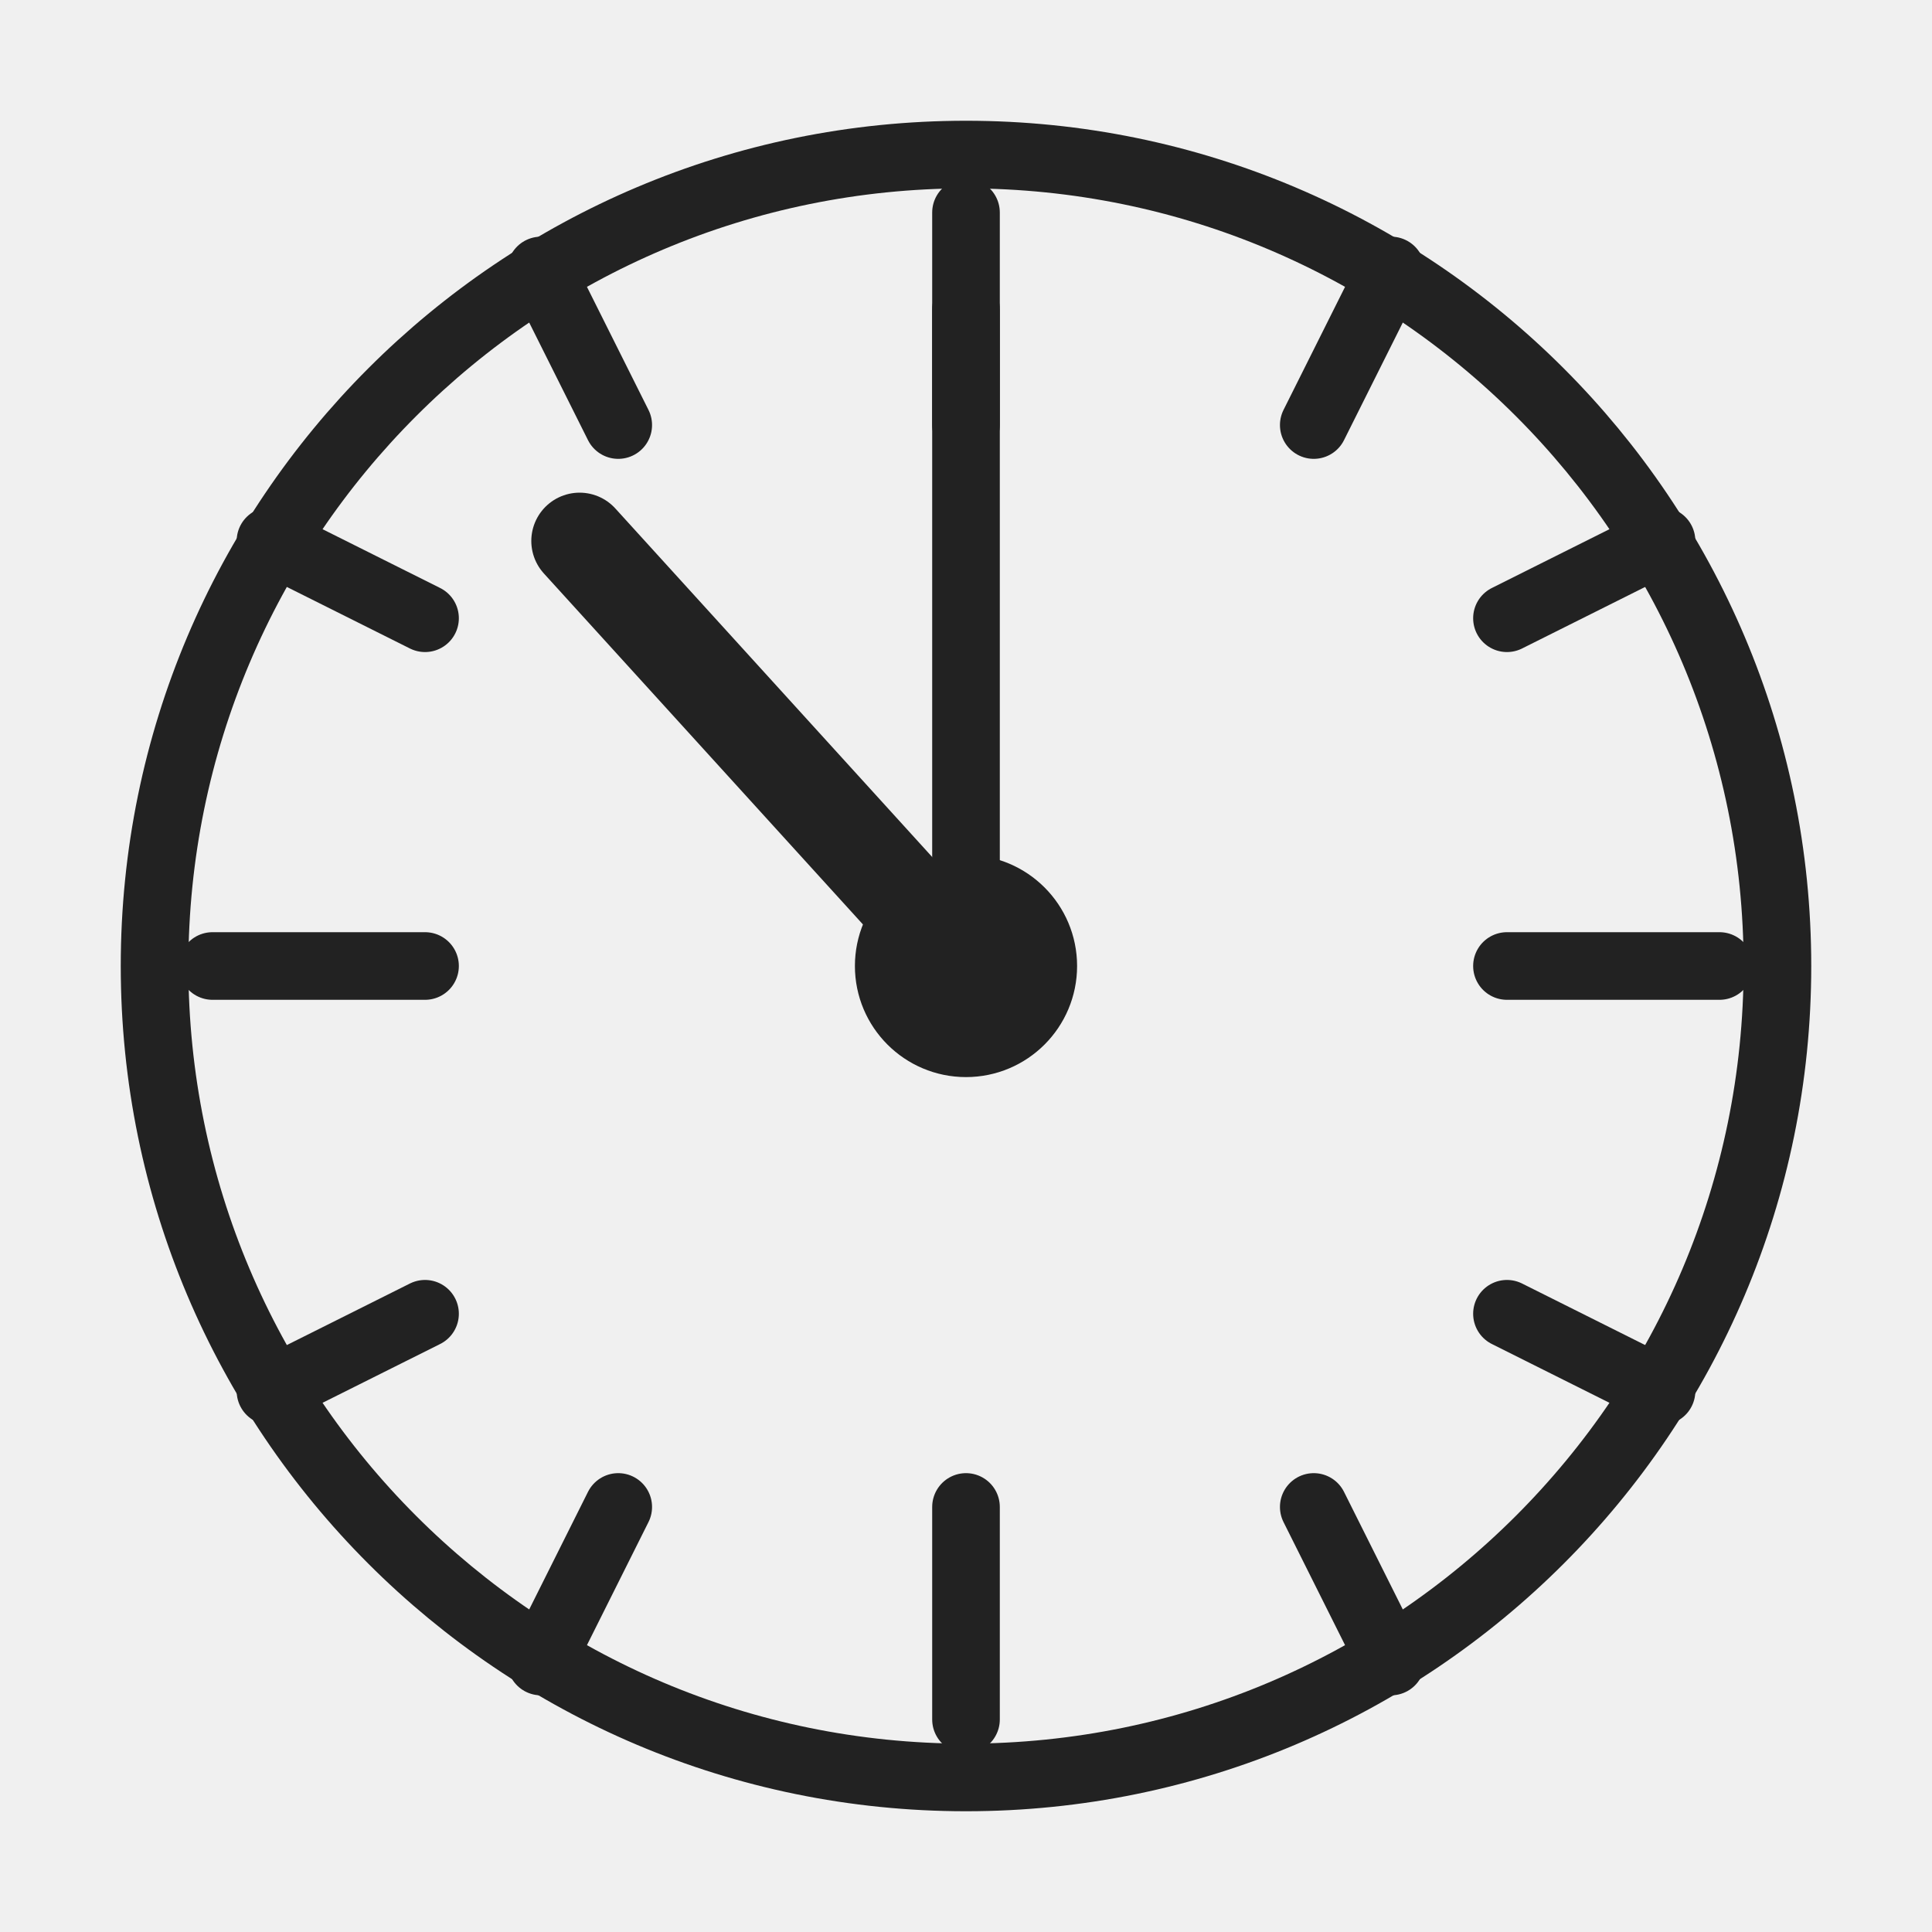
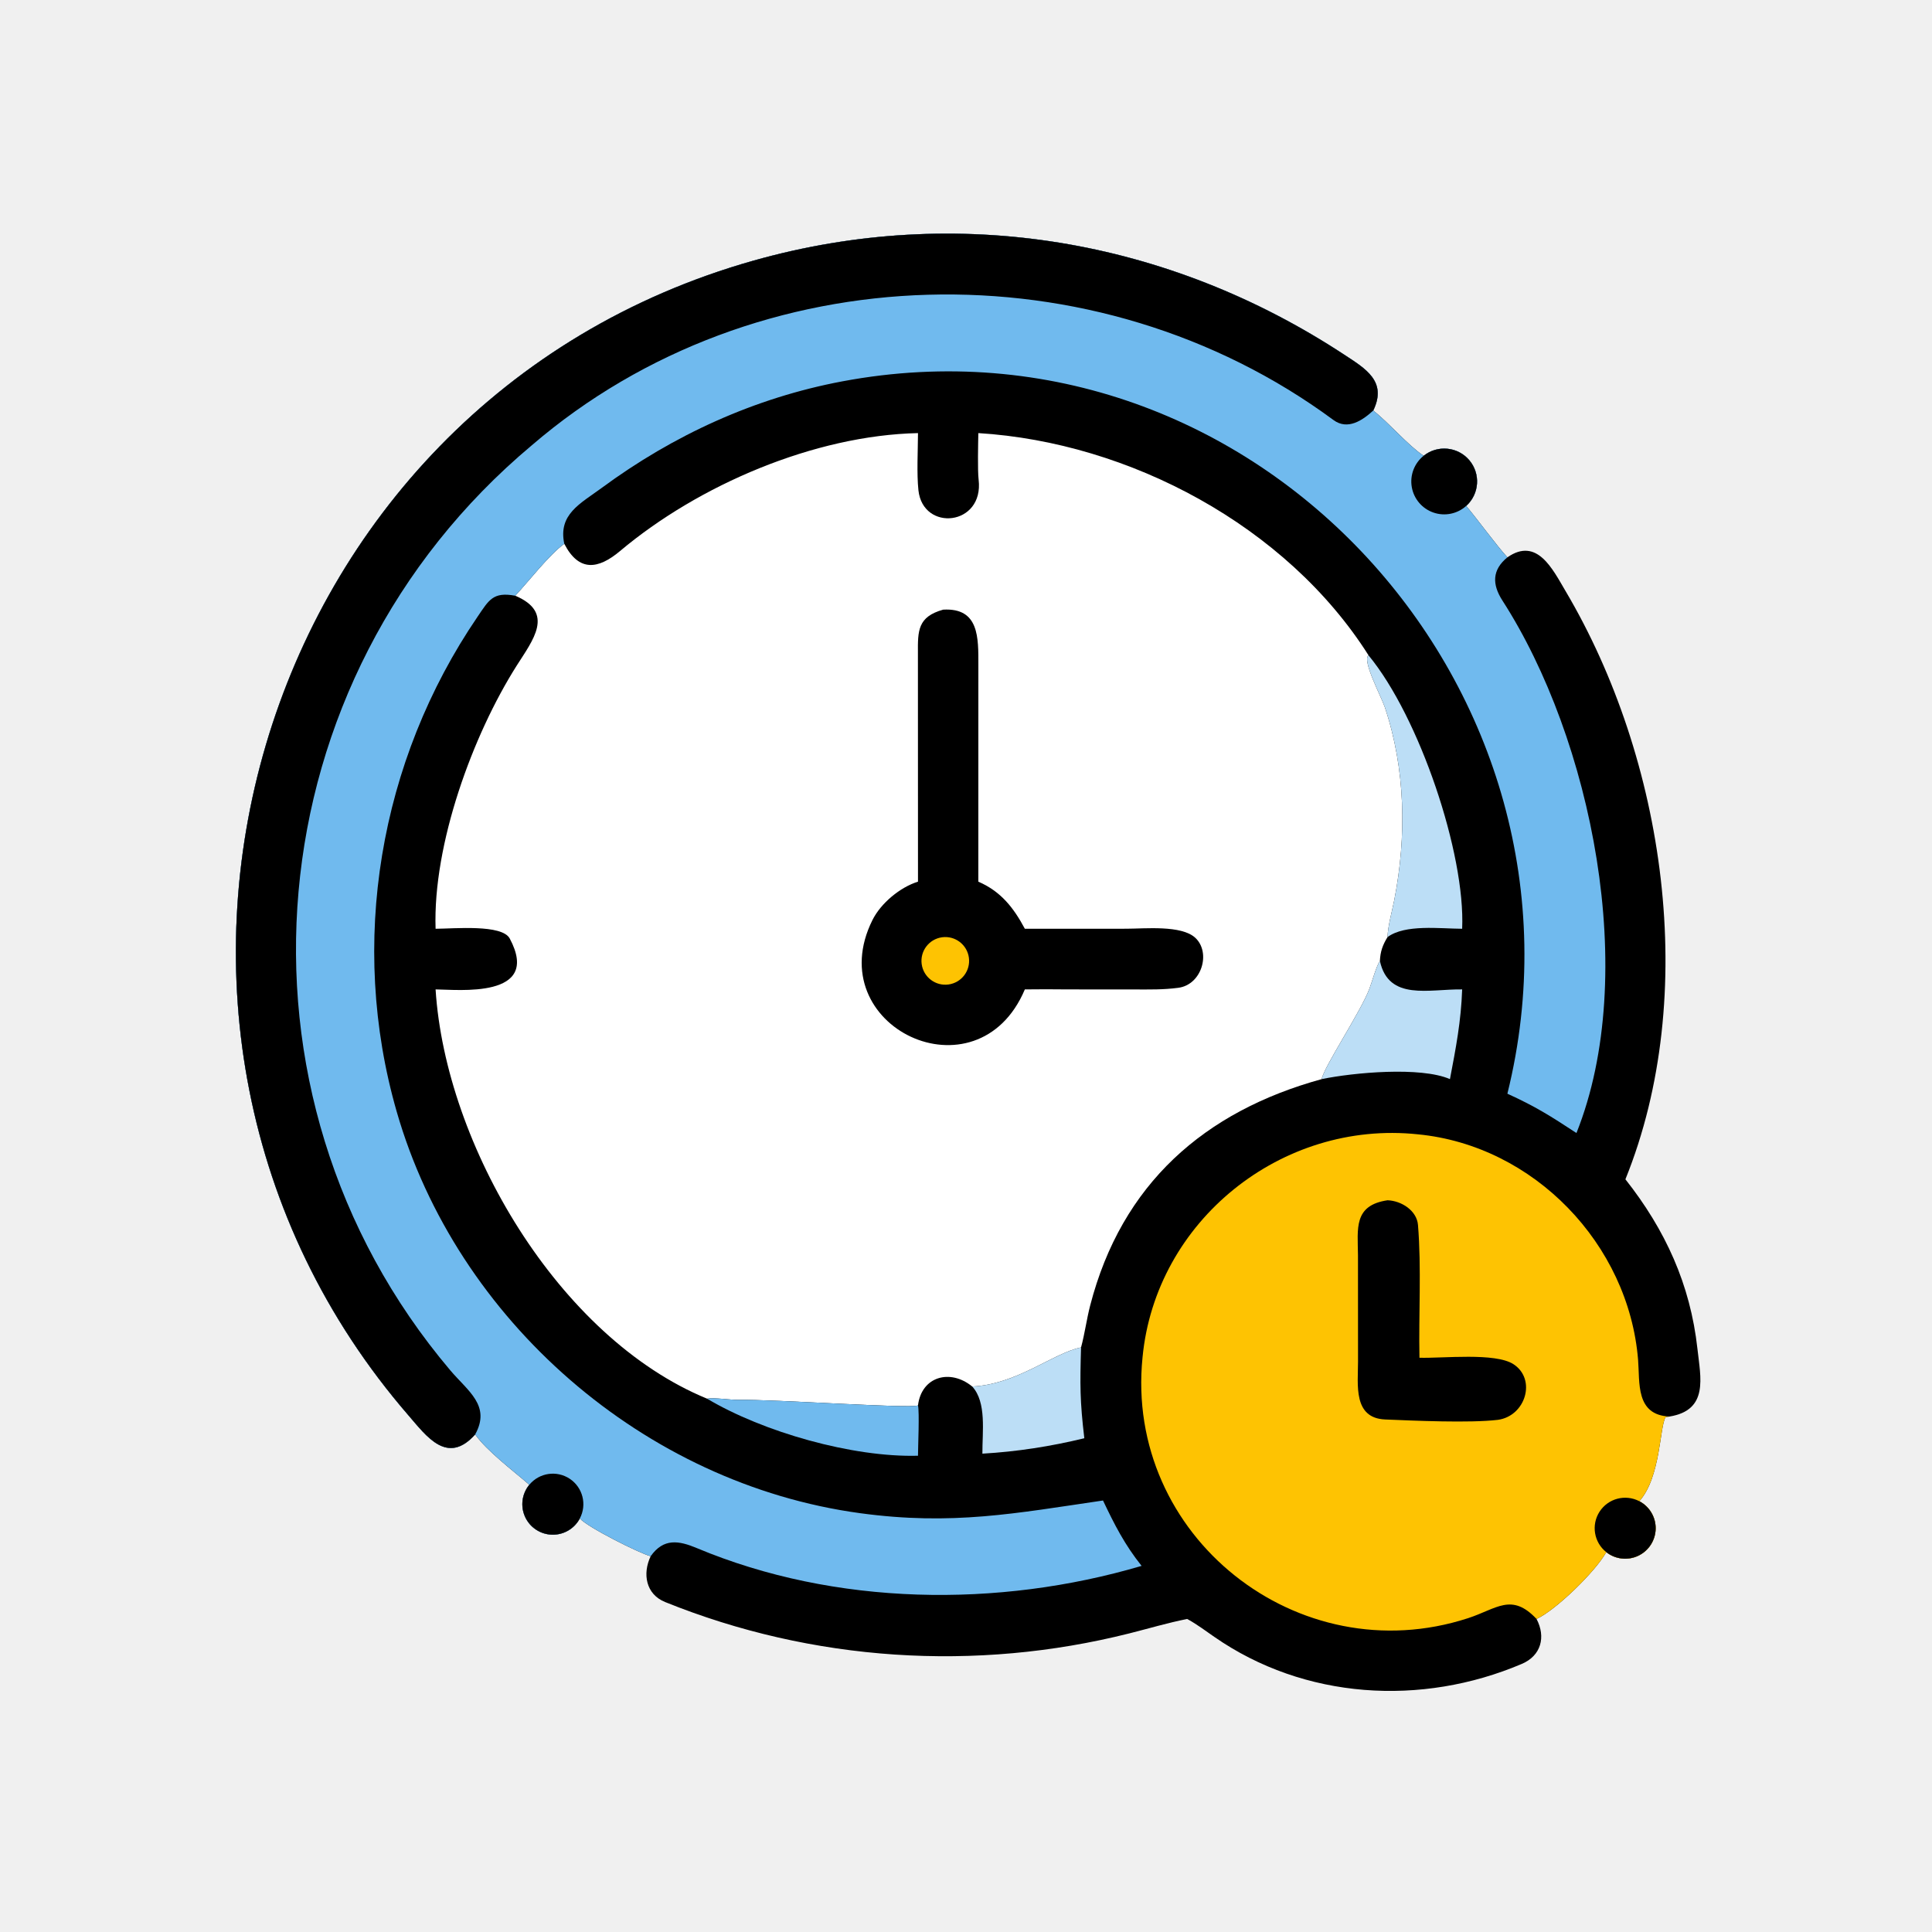
- <svg xmlns="http://www.w3.org/2000/svg" viewBox="0 0 100 100">
-   <g stroke="#222" stroke-width="3.5" stroke-linecap="round" stroke-linejoin="round" fill="none">
-     <circle cx="50" cy="50" r="42" />
-     <line x1="50" y1="11" x2="50" y2="22" />
-     <line x1="89" y1="50" x2="78" y2="50" />
-     <line x1="50" y1="89" x2="50" y2="78" />
-     <line x1="11" y1="50" x2="22" y2="50" />
-     <line x1="72" y1="14" x2="68" y2="22" />
-     <line x1="86" y1="28" x2="78" y2="32" />
-     <line x1="86" y1="72" x2="78" y2="68" />
-     <line x1="72" y1="86" x2="68" y2="78" />
-     <line x1="28" y1="86" x2="32" y2="78" />
-     <line x1="14" y1="72" x2="22" y2="68" />
-     <line x1="14" y1="28" x2="22" y2="32" />
-     <line x1="28" y1="14" x2="32" y2="22" />
-     <line x1="50" y1="50" x2="30" y2="28" stroke-width="5" />
-     <line x1="50" y1="50" x2="50" y2="16" />
-     <circle cx="50" cy="50" r="4" fill="#222" />
-   </g>
+ <svg xmlns="http://www.w3.org/2000/svg" width="1024" height="1024" viewBox="0 0 1024 1024">
+   <path transform="scale(2 2)" d="M125.925 380.142C118.539 388.395 113.037 380.622 108.236 375.073C18.918 271.842 66.274 106.704 199.726 69.055C253.697 53.829 309.612 63.311 356.358 94.075C361.867 97.7 367.677 101.063 363.924 108.797C368.169 112.136 373.097 117.997 377.281 120.788C380.964 117.841 386.323 118.358 389.374 121.954C392.426 125.551 392.064 130.922 388.557 134.077C391.807 137.966 396.425 144.343 399.473 147.703C407.327 142.216 411.471 150.867 414.841 156.556C441.269 201.169 450.509 263.666 430.751 312.526C441.323 325.911 447.963 340.391 449.841 357.466C450.682 365.117 452.857 373.69 442.443 375.396L441.411 375.541C439.817 377.951 440.134 391.479 434.437 397.836C437.153 399.258 438.83 402.096 438.766 405.162C438.702 408.227 436.908 410.993 434.135 412.301C431.362 413.609 428.087 413.235 425.681 411.335C422.855 416.404 412.418 426.625 407.203 429.043C409.704 433.811 408.424 438.769 403.291 440.953C376.736 452.253 345.709 450.413 321.766 433.763C319.612 432.266 317.207 430.479 314.933 429.219L314.611 429.043C309.327 430.1 304.519 431.547 299.329 432.855C258.508 443.143 215.306 440.322 176.271 424.561C171.141 422.489 170.224 417.066 172.432 412.418C169.315 411.576 155.629 404.689 153.661 402.404C152.219 405.133 149.35 406.803 146.265 406.709C143.18 406.615 140.418 404.773 139.145 401.962C137.871 399.151 138.309 395.86 140.273 393.48C135.944 389.707 129.078 384.59 125.925 380.142Z" />
+   <path fill="white" transform="scale(2 2)" d="M259.268 114.776C299.278 117.228 340.967 139.383 362.682 173.675C360.84 174.848 366.096 184.74 366.981 187.379C372.482 203.773 372.795 221.598 369.505 238.479C368.963 241.265 367.75 245.6 367.717 248.329C366.417 250.435 365.793 252.175 365.689 254.681C364.769 255.94 363.621 260.129 362.934 261.961C360.619 268.128 350.822 282.754 350.263 285.978C319.203 294.514 297.25 313.712 288.907 345.972C287.964 349.617 287.478 353.429 286.489 357.079C279.051 358.595 269.448 366.912 257.646 367.435C251.774 362.638 244.201 364.796 243.277 372.451C241.197 373.344 205.177 370.81 195.689 370.974C193.617 371.01 189.22 370.316 187.383 370.663C147.924 354.448 118.048 303.347 115.435 262.203C121.205 262.23 143.64 264.776 135.091 248.724C133.047 244.887 120.398 246.11 115.435 246.133C114.686 223.732 125.268 194.813 136.922 176.411C141.186 169.678 147.139 162.355 136.549 157.875C139.993 154.196 145.497 147.039 149.542 144.112C153.445 151.678 158.584 150.851 164.326 146.023C185.143 128.523 215.812 115.371 243.277 114.776C243.257 119.405 242.92 125.504 243.391 129.915C244.575 141.007 260.809 139.395 259.346 127.108C259.051 124.634 259.217 117.477 259.268 114.776Z" />
+   <path transform="scale(2 2)" d="M249.951 161.562C259.551 161.018 259.273 169.088 259.278 176.243L259.268 233.65C265.254 236.237 268.617 240.562 271.597 246.133L298.444 246.122C303.393 246.122 313.122 245.094 316.796 248.555C320.954 252.472 318.484 260.962 312.255 261.779C308.189 262.312 304.701 262.216 300.586 262.216L282.883 262.203C279.099 262.168 275.38 262.141 271.597 262.203C259.04 291.935 217.117 272.085 231.218 243.805C233.432 239.365 238.52 235.128 243.277 233.65L243.258 173.111C243.216 167.137 243.202 163.45 249.951 161.562Z" />
+   <path fill="#FEC302" transform="scale(2 2)" d="M249.648 248.389C253.103 247.912 256.29 250.328 256.765 253.783C257.24 257.238 254.824 260.424 251.368 260.898C247.915 261.372 244.731 258.957 244.256 255.503C243.781 252.05 246.195 248.865 249.648 248.389Z" />
+   <path fill="#70BAEE" transform="scale(2 2)" d="M125.925 380.142C118.539 388.395 113.037 380.622 108.236 375.073C18.918 271.842 66.274 106.704 199.726 69.055C253.697 53.829 309.612 63.311 356.358 94.075C361.867 97.7 367.677 101.063 363.924 108.797C368.169 112.136 373.097 117.997 377.281 120.788C380.964 117.841 386.323 118.358 389.374 121.954C392.426 125.551 392.064 130.922 388.557 134.077C391.807 137.966 396.425 144.343 399.473 147.703C395.381 151.041 395.409 154.881 398.16 159.153C421.797 195.859 434.585 258.184 417.777 300.263C410.93 295.78 407.009 293.271 399.473 289.842C425.847 183.329 332.8 80.519 223.286 101.051C200.028 105.411 178.439 115.304 159.425 129.328C153.758 133.489 147.88 136.297 149.542 144.112C145.497 147.039 139.993 154.196 136.549 157.875C130.633 156.769 129.56 159.036 126.563 163.431C100.488 201.654 92.309 250.059 105.131 294.604C121.077 350.005 170.751 393.215 227.891 401.003C252.362 404.338 269.184 401.031 292.309 397.648C295.326 404.004 298.063 409.388 302.538 414.974C264.515 426.19 221.289 425.603 184.675 410.265C179.906 408.266 175.86 407.566 172.432 412.418C169.315 411.576 155.629 404.689 153.661 402.404C152.219 405.133 149.35 406.803 146.265 406.709C143.18 406.615 140.418 404.773 139.145 401.962C137.871 399.151 138.309 395.86 140.273 393.48C135.944 389.707 129.078 384.59 125.925 380.142Z" />
+   <path transform="scale(2 2)" d="M125.925 380.142C118.539 388.395 113.037 380.622 108.236 375.073C18.918 271.842 66.274 106.704 199.726 69.055C253.697 53.829 309.612 63.311 356.358 94.075C361.867 97.7 367.677 101.063 363.924 108.797C361.105 111.391 357.148 114.092 353.376 111.308C290.577 64.952 200.367 66.896 140.906 118.031C67.074 179.888 57.167 289.668 119.329 363.149C123.992 368.662 130.154 372.494 125.925 380.142Z" />
+   <path transform="scale(2 2)" d="M377.281 120.788C380.964 117.841 386.323 118.358 389.374 121.954C392.426 125.551 392.064 130.922 388.557 134.077C386.197 136.2 382.869 136.872 379.87 135.832C376.87 134.791 374.674 132.203 374.135 129.074C373.597 125.945 374.802 122.771 377.281 120.788Z" />
+   <path transform="scale(2 2)" d="M140.273 393.48C142.913 390.28 147.545 389.596 150.997 391.897C154.448 394.198 155.599 398.737 153.661 402.404C152.219 405.133 149.35 406.803 146.265 406.709C143.18 406.615 140.418 404.773 139.145 401.962C137.871 399.151 138.309 395.86 140.273 393.48Z" />
+   <path fill="#FEC302" transform="scale(2 2)" d="M407.203 429.043C400.569 421.995 396.659 426.358 389.029 428.84C344.018 443.481 297.985 407.093 302.782 359.727C306.217 323.557 339.614 296.775 375.75 300.607C406.513 303.57 431.614 329.73 434.108 360.342C434.599 366.378 433.376 375.019 442.443 375.396L441.411 375.541C439.817 377.951 440.134 391.479 434.437 397.836C437.153 399.258 438.83 402.096 438.766 405.162C438.702 408.227 436.908 410.993 434.135 412.301C431.362 413.609 428.087 413.235 425.681 411.335C422.855 416.404 412.418 426.625 407.203 429.043Z" />
+   <path transform="scale(2 2)" d="M425.681 411.335C422.406 408.75 421.638 404.096 423.909 400.596C426.179 397.096 430.741 395.9 434.437 397.836C437.153 399.258 438.83 402.096 438.766 405.162C438.702 408.227 436.908 410.993 434.135 412.301C431.362 413.609 428.087 413.235 425.681 411.335Z" />
+   <path transform="scale(2 2)" d="M367.717 318.084C371.471 318.227 375.47 320.865 375.78 324.617C376.72 335.994 375.937 348.424 376.171 359.818C382.357 359.999 396.29 358.377 401.11 361.543C407.23 365.564 404.303 375.247 396.968 376.273C389.422 377.164 374.764 376.491 367.108 376.178C358.525 375.827 359.892 366.953 359.891 360.888L359.878 332.664C359.818 325.611 358.637 319.419 367.717 318.084Z" />
+   <path fill="#BCDEF6" transform="scale(2 2)" d="M362.682 173.675C376.164 190.02 388.368 226.236 387.487 246.133C381.51 246.106 372.403 244.89 367.717 248.329C367.75 245.6 368.963 241.265 369.505 238.479C372.795 221.598 372.482 203.773 366.981 187.379C366.096 184.74 360.84 174.848 362.682 173.675Z" />
+   <path fill="#BCDEF6" transform="scale(2 2)" d="M365.689 254.681C368.028 265.345 378.709 262.07 387.487 262.203C387.205 270.567 385.817 277.797 384.25 285.978C376.486 282.596 358.622 284.242 350.263 285.978C350.822 282.754 360.619 268.128 362.934 261.961C363.621 260.129 364.769 255.94 365.689 254.681Z" />
+   <path fill="#BCDEF6" transform="scale(2 2)" d="M286.489 357.079C286.202 367.015 286.186 371.237 287.356 381.149C278.519 383.299 269.428 384.721 260.345 385.234C260.312 379.395 261.497 371.627 257.646 367.435C269.448 366.912 279.051 358.595 286.489 357.079Z" />
+   <path fill="#70BAEE" transform="scale(2 2)" d="M187.383 370.663C189.22 370.316 193.617 371.01 195.689 370.974C205.177 370.81 241.197 373.344 243.277 372.451C243.691 374.238 243.284 383.431 243.277 385.784C225.978 386.264 202.248 379.521 187.383 370.663Z" />
</svg>
